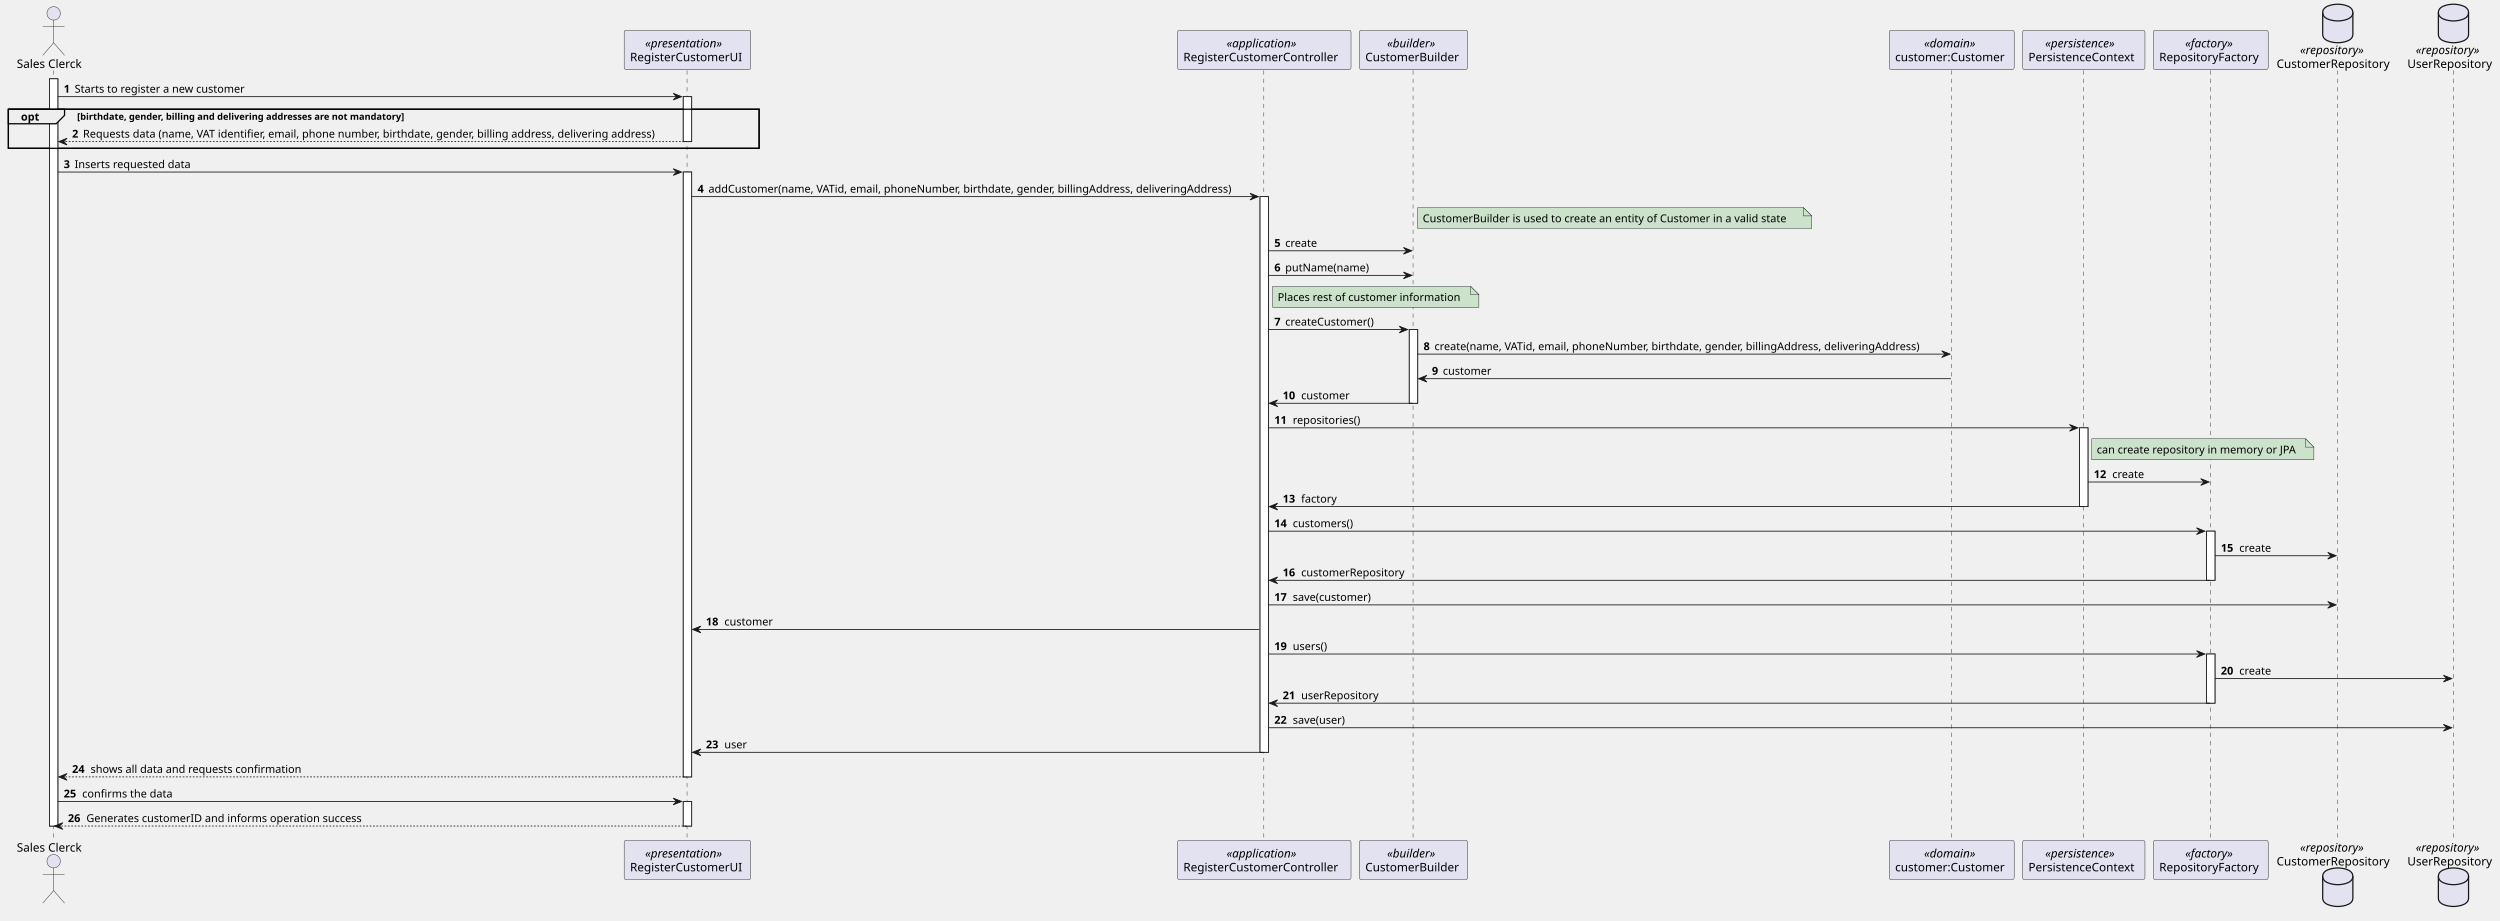
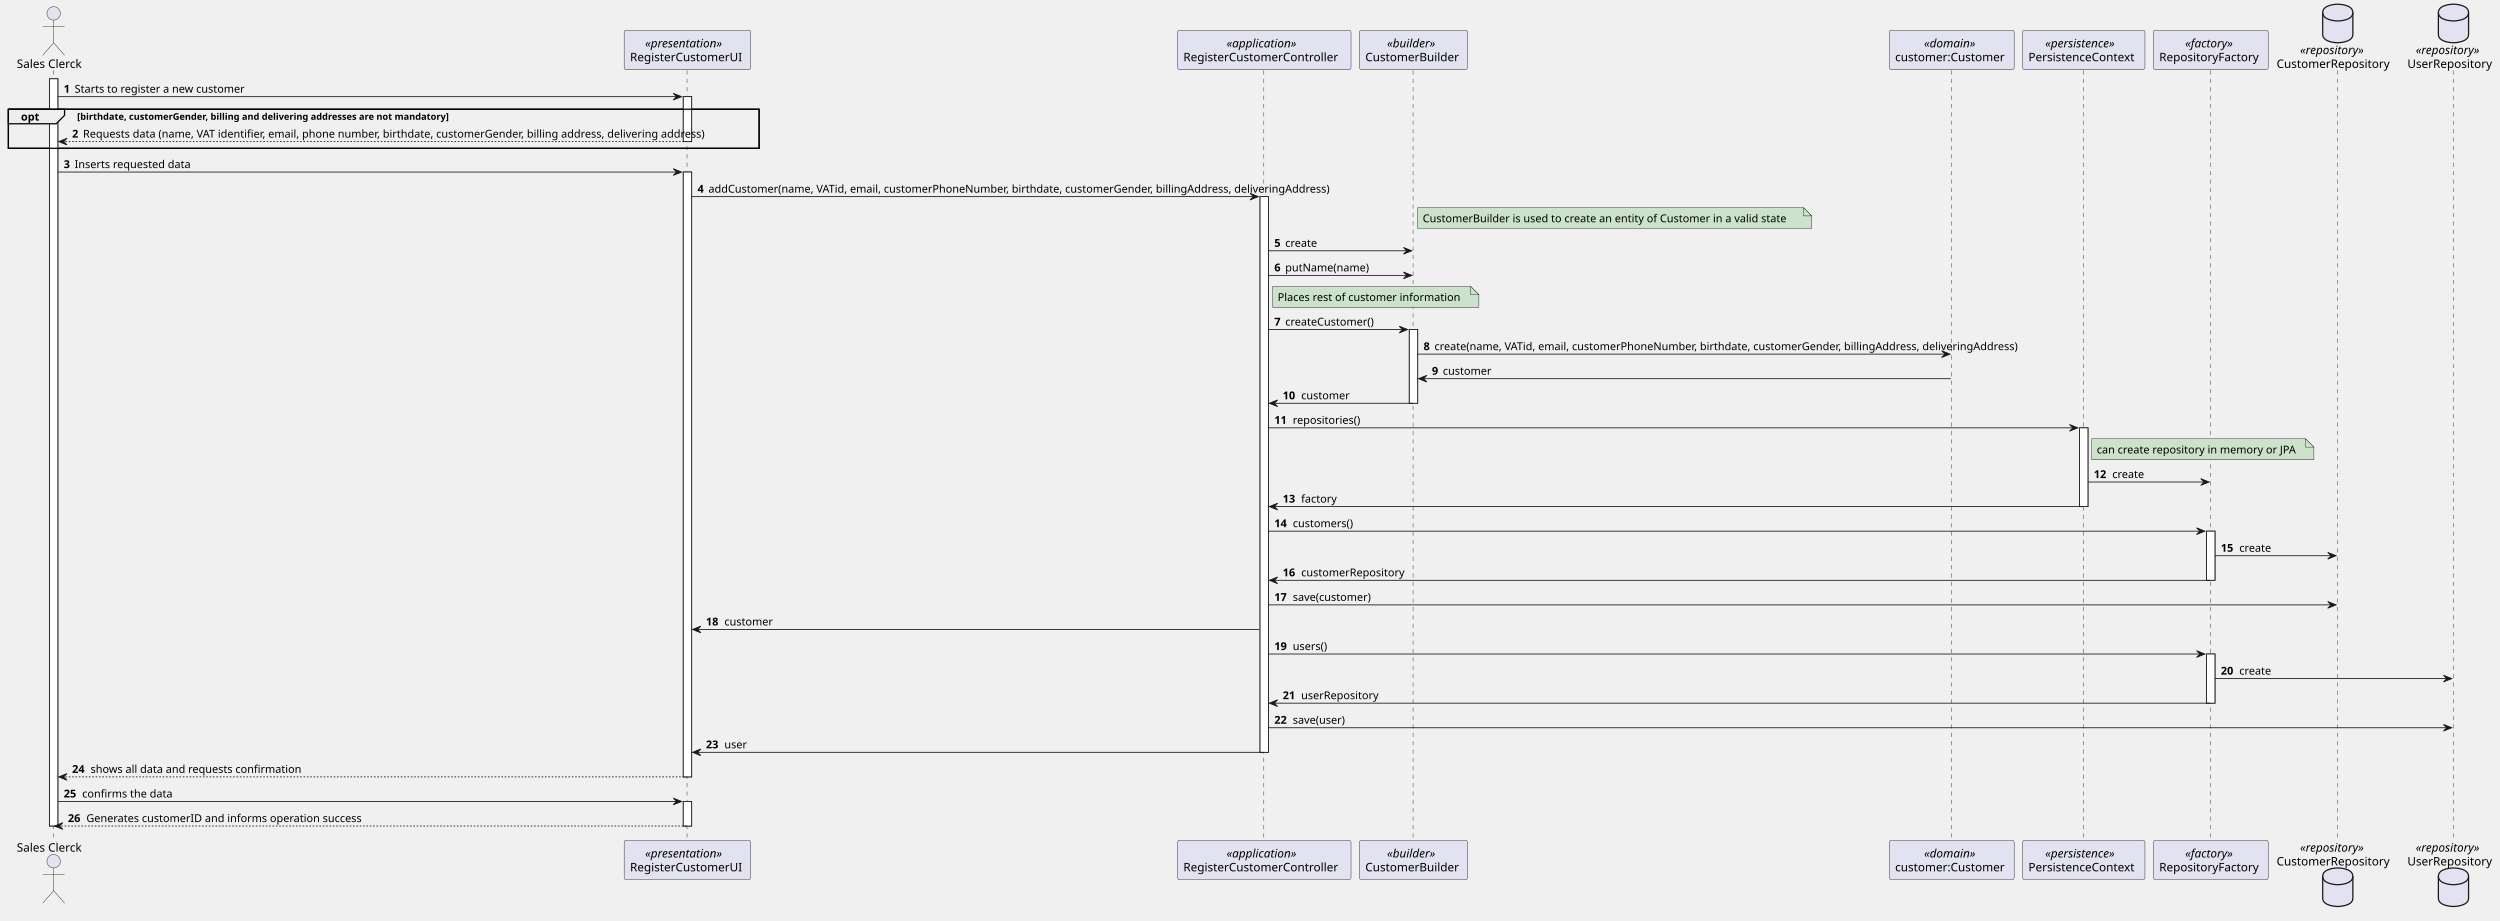
<svg xmlns="http://www.w3.org/2000/svg" contentStyleType="text/css" height="1098px" preserveAspectRatio="none" style="width:2982px;height:1098px;background:#FFFFFF;" version="1.1" viewBox="0 0 2982 1098" width="2982px" zoomAndPan="magnify">
  <defs />
  <g>
    <rect fill="#FFFFFF" height="891.316" style="stroke:#181818;stroke-width:1.0;" width="10" x="59" y="93.977" />
    <rect fill="#FFFFFF" height="53.621" style="stroke:#181818;stroke-width:1.0;" width="10" x="815" y="115.287" />
    <rect fill="#FFFFFF" height="721.453" style="stroke:#181818;stroke-width:1.0;" width="10" x="815" y="205.219" />
    <rect fill="#FFFFFF" height="29.311" style="stroke:#181818;stroke-width:1.0;" width="10" x="815" y="955.982" />
    <rect fill="#FFFFFF" height="662.832" style="stroke:#181818;stroke-width:1.0;" width="10" x="1503" y="234.529" />
    <rect fill="#FFFFFF" height="87.932" style="stroke:#181818;stroke-width:1.0;" width="10" x="1681" y="393.082" />
    <rect fill="#FFFFFF" height="93.932" style="stroke:#181818;stroke-width:1.0;" width="10" x="2480.5" y="510.324" />
    <rect fill="#FFFFFF" height="58.621" style="stroke:#181818;stroke-width:1.0;" width="10" x="2632" y="633.566" />
    <rect fill="#FFFFFF" height="58.621" style="stroke:#181818;stroke-width:1.0;" width="10" x="2632" y="780.119" />
    <rect height="46.621" style="stroke:#000000;stroke-width:1.5;fill:none;" width="895.5" x="10" y="130.287" />
    <line style="stroke:#181818;stroke-width:0.5;fill:none;stroke-dasharray:5.0,5.0;" x1="64" x2="64" y1="83.977" y2="1003.293" />
    <line style="stroke:#181818;stroke-width:0.5;fill:none;stroke-dasharray:5.0,5.0;" x1="819.5" x2="819.5" y1="83.977" y2="1003.293" />
    <line style="stroke:#181818;stroke-width:0.5;fill:none;stroke-dasharray:5.0,5.0;" x1="1507.5" x2="1507.5" y1="83.977" y2="1003.293" />
    <line style="stroke:#181818;stroke-width:0.5;fill:none;stroke-dasharray:5.0,5.0;" x1="1685.5" x2="1685.5" y1="83.977" y2="1003.293" />
    <line style="stroke:#181818;stroke-width:0.5;fill:none;stroke-dasharray:5.0,5.0;" x1="2327.5" x2="2327.5" y1="83.977" y2="1003.293" />
    <line style="stroke:#181818;stroke-width:0.5;fill:none;stroke-dasharray:5.0,5.0;" x1="2485.5" x2="2485.5" y1="83.977" y2="1003.293" />
    <line style="stroke:#181818;stroke-width:0.5;fill:none;stroke-dasharray:5.0,5.0;" x1="2636.5" x2="2636.5" y1="83.977" y2="1003.293" />
    <line style="stroke:#181818;stroke-width:0.5;fill:none;stroke-dasharray:5.0,5.0;" x1="2788.5" x2="2788.5" y1="83.977" y2="1003.293" />
    <line style="stroke:#181818;stroke-width:0.5;fill:none;stroke-dasharray:5.0,5.0;" x1="2926.5" x2="2926.5" y1="83.977" y2="1003.293" />
    <text fill="#000000" font-family="sans-serif" font-size="14" lengthAdjust="spacing" textLength="82" x="20" y="81.023">Sales Clerck</text>
    <ellipse cx="64" cy="15.988" fill="#E2E2F0" rx="8" ry="8" style="stroke:#181818;stroke-width:0.5;" />
    <path d="M64,23.988 L64,50.988 M51,31.988 L77,31.988 M64,50.988 L51,65.988 M64,50.988 L77,65.988 " fill="none" style="stroke:#181818;stroke-width:0.5;" />
    <text fill="#000000" font-family="sans-serif" font-size="14" lengthAdjust="spacing" textLength="82" x="20" y="1015.828">Sales Clerck</text>
    <ellipse cx="64" cy="1027.281" fill="#E2E2F0" rx="8" ry="8" style="stroke:#181818;stroke-width:0.5;" />
    <path d="M64,1035.281 L64,1062.281 M51,1043.281 L77,1043.281 M64,1062.281 L51,1077.281 M64,1062.281 L77,1077.281 " fill="none" style="stroke:#181818;stroke-width:0.5;" />
    <rect fill="#E2E2F0" height="46.977" rx="2.5" ry="2.5" style="stroke:#181818;stroke-width:0.5;" width="151" x="744.5" y="36" />
    <text fill="#000000" font-family="sans-serif" font-size="14" font-style="italic" lengthAdjust="spacing" textLength="101" x="769.5" y="56.535">«presentation»</text>
    <text fill="#000000" font-family="sans-serif" font-size="14" lengthAdjust="spacing" textLength="137" x="751.5" y="73.023">RegisterCustomerUI</text>
    <rect fill="#E2E2F0" height="46.977" rx="2.5" ry="2.5" style="stroke:#181818;stroke-width:0.5;" width="151" x="744.5" y="1002.293" />
    <text fill="#000000" font-family="sans-serif" font-size="14" font-style="italic" lengthAdjust="spacing" textLength="101" x="769.5" y="1022.828">«presentation»</text>
    <text fill="#000000" font-family="sans-serif" font-size="14" lengthAdjust="spacing" textLength="137" x="751.5" y="1039.316">RegisterCustomerUI</text>
    <rect fill="#E2E2F0" height="46.977" rx="2.5" ry="2.5" style="stroke:#181818;stroke-width:0.5;" width="207" x="1404.5" y="36" />
    <text fill="#000000" font-family="sans-serif" font-size="14" font-style="italic" lengthAdjust="spacing" textLength="90" x="1463" y="56.535">«application»</text>
    <text fill="#000000" font-family="sans-serif" font-size="14" lengthAdjust="spacing" textLength="193" x="1411.5" y="73.023">RegisterCustomerController</text>
    <rect fill="#E2E2F0" height="46.977" rx="2.5" ry="2.5" style="stroke:#181818;stroke-width:0.5;" width="207" x="1404.5" y="1002.293" />
    <text fill="#000000" font-family="sans-serif" font-size="14" font-style="italic" lengthAdjust="spacing" textLength="90" x="1463" y="1022.828">«application»</text>
    <text fill="#000000" font-family="sans-serif" font-size="14" lengthAdjust="spacing" textLength="193" x="1411.5" y="1039.316">RegisterCustomerController</text>
    <rect fill="#E2E2F0" height="46.977" rx="2.5" ry="2.5" style="stroke:#181818;stroke-width:0.5;" width="129" x="1621.5" y="36" />
    <text fill="#000000" font-family="sans-serif" font-size="14" font-style="italic" lengthAdjust="spacing" textLength="63" x="1654.5" y="56.535">«builder»</text>
    <text fill="#000000" font-family="sans-serif" font-size="14" lengthAdjust="spacing" textLength="115" x="1628.5" y="73.023">CustomerBuilder</text>
    <rect fill="#E2E2F0" height="46.977" rx="2.5" ry="2.5" style="stroke:#181818;stroke-width:0.5;" width="129" x="1621.5" y="1002.293" />
    <text fill="#000000" font-family="sans-serif" font-size="14" font-style="italic" lengthAdjust="spacing" textLength="63" x="1654.5" y="1022.828">«builder»</text>
    <text fill="#000000" font-family="sans-serif" font-size="14" lengthAdjust="spacing" textLength="115" x="1628.5" y="1039.316">CustomerBuilder</text>
    <rect fill="#E2E2F0" height="46.977" rx="2.5" ry="2.5" style="stroke:#181818;stroke-width:0.5;" width="149" x="2253.5" y="36" />
    <text fill="#000000" font-family="sans-serif" font-size="14" font-style="italic" lengthAdjust="spacing" textLength="66" x="2295" y="56.535">«domain»</text>
    <text fill="#000000" font-family="sans-serif" font-size="14" lengthAdjust="spacing" textLength="135" x="2260.5" y="73.023">customer:Customer</text>
    <rect fill="#E2E2F0" height="46.977" rx="2.5" ry="2.5" style="stroke:#181818;stroke-width:0.5;" width="149" x="2253.5" y="1002.293" />
    <text fill="#000000" font-family="sans-serif" font-size="14" font-style="italic" lengthAdjust="spacing" textLength="66" x="2295" y="1022.828">«domain»</text>
    <text fill="#000000" font-family="sans-serif" font-size="14" lengthAdjust="spacing" textLength="135" x="2260.5" y="1039.316">customer:Customer</text>
    <rect fill="#E2E2F0" height="46.977" rx="2.5" ry="2.5" style="stroke:#181818;stroke-width:0.5;" width="146" x="2412.5" y="36" />
    <text fill="#000000" font-family="sans-serif" font-size="14" font-style="italic" lengthAdjust="spacing" textLength="92" x="2439.5" y="56.535">«persistence»</text>
    <text fill="#000000" font-family="sans-serif" font-size="14" lengthAdjust="spacing" textLength="132" x="2419.5" y="73.023">PersistenceContext</text>
    <rect fill="#E2E2F0" height="46.977" rx="2.5" ry="2.5" style="stroke:#181818;stroke-width:0.5;" width="146" x="2412.5" y="1002.293" />
    <text fill="#000000" font-family="sans-serif" font-size="14" font-style="italic" lengthAdjust="spacing" textLength="92" x="2439.5" y="1022.828">«persistence»</text>
    <text fill="#000000" font-family="sans-serif" font-size="14" lengthAdjust="spacing" textLength="132" x="2419.5" y="1039.316">PersistenceContext</text>
    <rect fill="#E2E2F0" height="46.977" rx="2.5" ry="2.5" style="stroke:#181818;stroke-width:0.5;" width="137" x="2568.5" y="36" />
    <text fill="#000000" font-family="sans-serif" font-size="14" font-style="italic" lengthAdjust="spacing" textLength="61" x="2606.5" y="56.535">«factory»</text>
    <text fill="#000000" font-family="sans-serif" font-size="14" lengthAdjust="spacing" textLength="123" x="2575.5" y="73.023">RepositoryFactory</text>
    <rect fill="#E2E2F0" height="46.977" rx="2.5" ry="2.5" style="stroke:#181818;stroke-width:0.5;" width="137" x="2568.5" y="1002.293" />
    <text fill="#000000" font-family="sans-serif" font-size="14" font-style="italic" lengthAdjust="spacing" textLength="61" x="2606.5" y="1022.828">«factory»</text>
    <text fill="#000000" font-family="sans-serif" font-size="14" lengthAdjust="spacing" textLength="123" x="2575.5" y="1039.316">RepositoryFactory</text>
    <text fill="#000000" font-family="sans-serif" font-size="14" font-style="italic" lengthAdjust="spacing" textLength="84" x="2743.5" y="64.535">«repository»</text>
    <text fill="#000000" font-family="sans-serif" font-size="14" lengthAdjust="spacing" textLength="140" x="2715.5" y="81.023">CustomerRepository</text>
    <path d="M2770.5,15 C2770.5,5 2788.5,5 2788.5,5 C2788.5,5 2806.5,5 2806.5,15 L2806.5,41 C2806.5,51 2788.5,51 2788.5,51 C2788.5,51 2770.5,51 2770.5,41 L2770.5,15 " fill="#E2E2F0" style="stroke:#181818;stroke-width:1.5;" />
    <path d="M2770.5,15 C2770.5,25 2788.5,25 2788.5,25 C2788.5,25 2806.5,25 2806.5,15 " fill="none" style="stroke:#181818;stroke-width:1.5;" />
    <text fill="#000000" font-family="sans-serif" font-size="14" font-style="italic" lengthAdjust="spacing" textLength="84" x="2743.5" y="1015.828">«repository»</text>
    <text fill="#000000" font-family="sans-serif" font-size="14" lengthAdjust="spacing" textLength="140" x="2715.5" y="1032.316">CustomerRepository</text>
    <path d="M2770.5,1045.27 C2770.5,1035.27 2788.5,1035.27 2788.5,1035.27 C2788.5,1035.27 2806.5,1035.27 2806.5,1045.27 L2806.5,1071.27 C2806.5,1081.27 2788.5,1081.27 2788.5,1081.27 C2788.5,1081.27 2770.5,1081.27 2770.5,1071.27 L2770.5,1045.27 " fill="#E2E2F0" style="stroke:#181818;stroke-width:1.5;" />
    <path d="M2770.5,1045.27 C2770.5,1055.27 2788.5,1055.27 2788.5,1055.27 C2788.5,1055.27 2806.5,1055.27 2806.5,1045.27 " fill="none" style="stroke:#181818;stroke-width:1.5;" />
    <text fill="#000000" font-family="sans-serif" font-size="14" font-style="italic" lengthAdjust="spacing" textLength="84" x="2881.5" y="64.535">«repository»</text>
    <text fill="#000000" font-family="sans-serif" font-size="14" lengthAdjust="spacing" textLength="104" x="2871.5" y="81.023">UserRepository</text>
    <path d="M2908.5,15 C2908.5,5 2926.5,5 2926.5,5 C2926.5,5 2944.5,5 2944.5,15 L2944.5,41 C2944.5,51 2926.5,51 2926.5,51 C2926.5,51 2908.5,51 2908.5,41 L2908.5,15 " fill="#E2E2F0" style="stroke:#181818;stroke-width:1.5;" />
    <path d="M2908.5,15 C2908.5,25 2926.5,25 2926.5,25 C2926.5,25 2944.5,25 2944.5,15 " fill="none" style="stroke:#181818;stroke-width:1.5;" />
    <text fill="#000000" font-family="sans-serif" font-size="14" font-style="italic" lengthAdjust="spacing" textLength="84" x="2881.5" y="1015.828">«repository»</text>
    <text fill="#000000" font-family="sans-serif" font-size="14" lengthAdjust="spacing" textLength="104" x="2871.5" y="1032.316">UserRepository</text>
    <path d="M2908.5,1045.27 C2908.5,1035.27 2926.5,1035.27 2926.5,1035.27 C2926.5,1035.27 2944.5,1035.27 2944.5,1045.27 L2944.5,1071.27 C2944.5,1081.27 2926.5,1081.27 2926.5,1081.27 C2926.5,1081.27 2908.5,1081.27 2908.5,1071.27 L2908.5,1045.27 " fill="#E2E2F0" style="stroke:#181818;stroke-width:1.5;" />
    <path d="M2908.5,1045.27 C2908.5,1055.27 2926.5,1055.27 2926.5,1055.27 C2926.5,1055.27 2944.5,1055.27 2944.5,1045.27 " fill="none" style="stroke:#181818;stroke-width:1.5;" />
    <rect fill="#FFFFFF" height="891.316" style="stroke:#181818;stroke-width:1.0;" width="10" x="59" y="93.977" />
    <rect fill="#FFFFFF" height="53.621" style="stroke:#181818;stroke-width:1.0;" width="10" x="815" y="115.287" />
    <rect fill="#FFFFFF" height="721.453" style="stroke:#181818;stroke-width:1.0;" width="10" x="815" y="205.219" />
    <rect fill="#FFFFFF" height="29.311" style="stroke:#181818;stroke-width:1.0;" width="10" x="815" y="955.982" />
    <rect fill="#FFFFFF" height="662.832" style="stroke:#181818;stroke-width:1.0;" width="10" x="1503" y="234.529" />
    <rect fill="#FFFFFF" height="87.932" style="stroke:#181818;stroke-width:1.0;" width="10" x="1681" y="393.082" />
    <rect fill="#FFFFFF" height="93.932" style="stroke:#181818;stroke-width:1.0;" width="10" x="2480.5" y="510.324" />
    <rect fill="#FFFFFF" height="58.621" style="stroke:#181818;stroke-width:1.0;" width="10" x="2632" y="633.566" />
    <rect fill="#FFFFFF" height="58.621" style="stroke:#181818;stroke-width:1.0;" width="10" x="2632" y="780.119" />
    <polygon fill="#181818" points="803,111.287,813,115.287,803,119.287,807,115.287" style="stroke:#181818;stroke-width:1.0;" />
    <line style="stroke:#181818;stroke-width:1.0;" x1="69" x2="809" y1="115.287" y2="115.287" />
    <text fill="#000000" font-family="sans-serif" font-size="13" font-weight="bold" lengthAdjust="spacing" textLength="9" x="76" y="110.545">1</text>
    <text fill="#000000" font-family="sans-serif" font-size="13" lengthAdjust="spacing" textLength="208" x="89" y="110.545">Starts to register a new customer</text>
    <path d="M10,130.287 L77,130.287 L77,137.598 L67,147.598 L10,147.598 L10,130.287 " fill="#EEEEEE" style="stroke:#000000;stroke-width:1.5;" />
    <rect fill="none" height="46.621" style="stroke:#000000;stroke-width:1.5;" width="895.5" x="10" y="130.287" />
    <text fill="#000000" font-family="sans-serif" font-size="13" font-weight="bold" lengthAdjust="spacing" textLength="22" x="25" y="143.856">opt</text>
-     <text fill="#000000" font-family="sans-serif" font-size="11" font-weight="bold" lengthAdjust="spacing" textLength="397" x="92" y="142.922">[birthdate, gender, billing and delivering addresses are not mandatory]</text>
+     <text fill="#000000" font-family="sans-serif" font-size="11" font-weight="bold" lengthAdjust="spacing" textLength="397" x="92" y="142.922">[birthdate, customerGender, billing and delivering addresses are not mandatory]</text>
    <polygon fill="#181818" points="80,164.908,70,168.908,80,172.908,76,168.908" style="stroke:#181818;stroke-width:1.0;" />
    <line style="stroke:#181818;stroke-width:1.0;stroke-dasharray:2.0,2.0;" x1="74" x2="819" y1="168.908" y2="168.908" />
    <text fill="#000000" font-family="sans-serif" font-size="13" font-weight="bold" lengthAdjust="spacing" textLength="9" x="86" y="164.166">2</text>
-     <text fill="#000000" font-family="sans-serif" font-size="13" lengthAdjust="spacing" textLength="709" x="99" y="164.166">Requests data (name, VAT identifier, email, phone number, birthdate, gender, billing address, delivering address)</text>
+     <text fill="#000000" font-family="sans-serif" font-size="13" lengthAdjust="spacing" textLength="709" x="99" y="164.166">Requests data (name, VAT identifier, email, phone number, birthdate, customerGender, billing address, delivering address)</text>
    <polygon fill="#181818" points="803,201.219,813,205.219,803,209.219,807,205.219" style="stroke:#181818;stroke-width:1.0;" />
    <line style="stroke:#181818;stroke-width:1.0;" x1="69" x2="809" y1="205.219" y2="205.219" />
    <text fill="#000000" font-family="sans-serif" font-size="13" font-weight="bold" lengthAdjust="spacing" textLength="9" x="76" y="200.477">3</text>
    <text fill="#000000" font-family="sans-serif" font-size="13" lengthAdjust="spacing" textLength="140" x="89" y="200.477">Inserts requested data</text>
    <polygon fill="#181818" points="1491,230.529,1501,234.529,1491,238.529,1495,234.529" style="stroke:#181818;stroke-width:1.0;" />
    <line style="stroke:#181818;stroke-width:1.0;" x1="825" x2="1497" y1="234.529" y2="234.529" />
    <text fill="#000000" font-family="sans-serif" font-size="13" font-weight="bold" lengthAdjust="spacing" textLength="9" x="832" y="229.787">4</text>
-     <text fill="#000000" font-family="sans-serif" font-size="13" lengthAdjust="spacing" textLength="646" x="845" y="229.787">addCustomer(name, VATid, email, phoneNumber, birthdate, gender, billingAddress, deliveringAddress)</text>
+     <text fill="#000000" font-family="sans-serif" font-size="13" lengthAdjust="spacing" textLength="646" x="845" y="229.787">addCustomer(name, VATid, email, customerPhoneNumber, birthdate, customerGender, billingAddress, deliveringAddress)</text>
    <path d="M1691,247.529 L1691,272.529 L2161,272.529 L2161,257.529 L2151,247.529 L1691,247.529 " fill="#CCE2CB" style="stroke:#181818;stroke-width:0.5;" />
    <path d="M2151,247.529 L2151,257.529 L2161,257.529 L2151,247.529 " fill="#CCE2CB" style="stroke:#181818;stroke-width:0.5;" />
    <text fill="#000000" font-family="sans-serif" font-size="13" lengthAdjust="spacing" textLength="449" x="1697" y="265.098">CustomerBuilder is used to create an entity of Customer in a valid state</text>
    <polygon fill="#181818" points="1674,295.15,1684,299.15,1674,303.15,1678,299.15" style="stroke:#181818;stroke-width:1.0;" />
    <line style="stroke:#181818;stroke-width:1.0;" x1="1513" x2="1680" y1="299.15" y2="299.15" />
    <text fill="#000000" font-family="sans-serif" font-size="13" font-weight="bold" lengthAdjust="spacing" textLength="9" x="1520" y="294.408">5</text>
    <text fill="#000000" font-family="sans-serif" font-size="13" lengthAdjust="spacing" textLength="38" x="1533" y="294.408">create</text>
    <polygon fill="#181818" points="1674,324.461,1684,328.461,1674,332.461,1678,328.461" style="stroke:#181818;stroke-width:1.0;" />
    <line style="stroke:#181818;stroke-width:1.0;" x1="1513" x2="1680" y1="328.461" y2="328.461" />
    <text fill="#000000" font-family="sans-serif" font-size="13" font-weight="bold" lengthAdjust="spacing" textLength="9" x="1520" y="323.719">6</text>
    <text fill="#000000" font-family="sans-serif" font-size="13" lengthAdjust="spacing" textLength="99" x="1533" y="323.719">putName(name)</text>
    <path d="M1518,341.461 L1518,366.461 L1764,366.461 L1764,351.461 L1754,341.461 L1518,341.461 " fill="#CCE2CB" style="stroke:#181818;stroke-width:0.5;" />
    <path d="M1754,341.461 L1754,351.461 L1764,351.461 L1754,341.461 " fill="#CCE2CB" style="stroke:#181818;stroke-width:0.5;" />
    <text fill="#000000" font-family="sans-serif" font-size="13" lengthAdjust="spacing" textLength="225" x="1524" y="359.029">Places rest of customer information</text>
    <polygon fill="#181818" points="1669,389.082,1679,393.082,1669,397.082,1673,393.082" style="stroke:#181818;stroke-width:1.0;" />
    <line style="stroke:#181818;stroke-width:1.0;" x1="1513" x2="1675" y1="393.082" y2="393.082" />
    <text fill="#000000" font-family="sans-serif" font-size="13" font-weight="bold" lengthAdjust="spacing" textLength="9" x="1520" y="388.34">7</text>
    <text fill="#000000" font-family="sans-serif" font-size="13" lengthAdjust="spacing" textLength="107" x="1533" y="388.34">createCustomer()</text>
    <polygon fill="#181818" points="2316,418.393,2326,422.393,2316,426.393,2320,422.393" style="stroke:#181818;stroke-width:1.0;" />
    <line style="stroke:#181818;stroke-width:1.0;" x1="1691" x2="2322" y1="422.393" y2="422.393" />
    <text fill="#000000" font-family="sans-serif" font-size="13" font-weight="bold" lengthAdjust="spacing" textLength="9" x="1698" y="417.65">8</text>
-     <text fill="#000000" font-family="sans-serif" font-size="13" lengthAdjust="spacing" textLength="600" x="1711" y="417.65">create(name, VATid, email, phoneNumber, birthdate, gender, billingAddress, deliveringAddress)</text>
+     <text fill="#000000" font-family="sans-serif" font-size="13" lengthAdjust="spacing" textLength="600" x="1711" y="417.65">create(name, VATid, email, customerPhoneNumber, birthdate, customerGender, billingAddress, deliveringAddress)</text>
    <polygon fill="#181818" points="1702,447.703,1692,451.703,1702,455.703,1698,451.703" style="stroke:#181818;stroke-width:1.0;" />
    <line style="stroke:#181818;stroke-width:1.0;" x1="1696" x2="2327" y1="451.703" y2="451.703" />
    <text fill="#000000" font-family="sans-serif" font-size="13" font-weight="bold" lengthAdjust="spacing" textLength="9" x="1708" y="446.961">9</text>
    <text fill="#000000" font-family="sans-serif" font-size="13" lengthAdjust="spacing" textLength="59" x="1721" y="446.961">customer</text>
    <polygon fill="#181818" points="1524,477.014,1514,481.014,1524,485.014,1520,481.014" style="stroke:#181818;stroke-width:1.0;" />
    <line style="stroke:#181818;stroke-width:1.0;" x1="1518" x2="1685" y1="481.014" y2="481.014" />
    <text fill="#000000" font-family="sans-serif" font-size="13" font-weight="bold" lengthAdjust="spacing" textLength="18" x="1530" y="476.272">10</text>
    <text fill="#000000" font-family="sans-serif" font-size="13" lengthAdjust="spacing" textLength="59" x="1552" y="476.272">customer</text>
    <polygon fill="#181818" points="2468.5,506.324,2478.5,510.324,2468.5,514.324,2472.5,510.324" style="stroke:#181818;stroke-width:1.0;" />
    <line style="stroke:#181818;stroke-width:1.0;" x1="1513" x2="2474.5" y1="510.324" y2="510.324" />
    <text fill="#000000" font-family="sans-serif" font-size="13" font-weight="bold" lengthAdjust="spacing" textLength="18" x="1520" y="505.582">11</text>
    <text fill="#000000" font-family="sans-serif" font-size="13" lengthAdjust="spacing" textLength="83" x="1542" y="505.582">repositories()</text>
    <path d="M2495,523.324 L2495,548.324 L2760,548.324 L2760,533.324 L2750,523.324 L2495,523.324 " fill="#CCE2CB" style="stroke:#181818;stroke-width:0.5;" />
    <path d="M2750,523.324 L2750,533.324 L2760,533.324 L2750,523.324 " fill="#CCE2CB" style="stroke:#181818;stroke-width:0.5;" />
    <text fill="#000000" font-family="sans-serif" font-size="13" lengthAdjust="spacing" textLength="244" x="2501" y="540.893">can create repository in memory or JPA</text>
    <polygon fill="#181818" points="2625,570.945,2635,574.945,2625,578.945,2629,574.945" style="stroke:#181818;stroke-width:1.0;" />
    <line style="stroke:#181818;stroke-width:1.0;" x1="2490.5" x2="2631" y1="574.945" y2="574.945" />
    <text fill="#000000" font-family="sans-serif" font-size="13" font-weight="bold" lengthAdjust="spacing" textLength="18" x="2497.5" y="570.203">12</text>
    <text fill="#000000" font-family="sans-serif" font-size="13" lengthAdjust="spacing" textLength="38" x="2519.5" y="570.203">create</text>
    <polygon fill="#181818" points="1524,600.256,1514,604.256,1524,608.256,1520,604.256" style="stroke:#181818;stroke-width:1.0;" />
    <line style="stroke:#181818;stroke-width:1.0;" x1="1518" x2="2484.5" y1="604.256" y2="604.256" />
    <text fill="#000000" font-family="sans-serif" font-size="13" font-weight="bold" lengthAdjust="spacing" textLength="18" x="1530" y="599.514">13</text>
    <text fill="#000000" font-family="sans-serif" font-size="13" lengthAdjust="spacing" textLength="44" x="1552" y="599.514">factory</text>
    <polygon fill="#181818" points="2620,629.566,2630,633.566,2620,637.566,2624,633.566" style="stroke:#181818;stroke-width:1.0;" />
    <line style="stroke:#181818;stroke-width:1.0;" x1="1513" x2="2626" y1="633.566" y2="633.566" />
    <text fill="#000000" font-family="sans-serif" font-size="13" font-weight="bold" lengthAdjust="spacing" textLength="18" x="1520" y="628.824">14</text>
    <text fill="#000000" font-family="sans-serif" font-size="13" lengthAdjust="spacing" textLength="74" x="1542" y="628.824">customers()</text>
    <polygon fill="#181818" points="2776.5,658.877,2786.5,662.877,2776.5,666.877,2780.5,662.877" style="stroke:#181818;stroke-width:1.0;" />
    <line style="stroke:#181818;stroke-width:1.0;" x1="2642" x2="2782.5" y1="662.877" y2="662.877" />
    <text fill="#000000" font-family="sans-serif" font-size="13" font-weight="bold" lengthAdjust="spacing" textLength="18" x="2649" y="658.135">15</text>
    <text fill="#000000" font-family="sans-serif" font-size="13" lengthAdjust="spacing" textLength="38" x="2671" y="658.135">create</text>
    <polygon fill="#181818" points="1524,688.188,1514,692.188,1524,696.188,1520,692.188" style="stroke:#181818;stroke-width:1.0;" />
    <line style="stroke:#181818;stroke-width:1.0;" x1="1518" x2="2636" y1="692.188" y2="692.188" />
    <text fill="#000000" font-family="sans-serif" font-size="13" font-weight="bold" lengthAdjust="spacing" textLength="18" x="1530" y="687.445">16</text>
    <text fill="#000000" font-family="sans-serif" font-size="13" lengthAdjust="spacing" textLength="126" x="1552" y="687.445">customerRepository</text>
    <polygon fill="#181818" points="2776.5,717.498,2786.5,721.498,2776.5,725.498,2780.5,721.498" style="stroke:#181818;stroke-width:1.0;" />
    <line style="stroke:#181818;stroke-width:1.0;" x1="1513" x2="2782.5" y1="721.498" y2="721.498" />
    <text fill="#000000" font-family="sans-serif" font-size="13" font-weight="bold" lengthAdjust="spacing" textLength="18" x="1520" y="716.756">17</text>
    <text fill="#000000" font-family="sans-serif" font-size="13" lengthAdjust="spacing" textLength="95" x="1542" y="716.756">save(customer)</text>
    <polygon fill="#181818" points="836,746.809,826,750.809,836,754.809,832,750.809" style="stroke:#181818;stroke-width:1.0;" />
    <line style="stroke:#181818;stroke-width:1.0;" x1="830" x2="1502" y1="750.809" y2="750.809" />
    <text fill="#000000" font-family="sans-serif" font-size="13" font-weight="bold" lengthAdjust="spacing" textLength="18" x="842" y="746.066">18</text>
    <text fill="#000000" font-family="sans-serif" font-size="13" lengthAdjust="spacing" textLength="59" x="864" y="746.066">customer</text>
    <polygon fill="#181818" points="2620,776.119,2630,780.119,2620,784.119,2624,780.119" style="stroke:#181818;stroke-width:1.0;" />
    <line style="stroke:#181818;stroke-width:1.0;" x1="1513" x2="2626" y1="780.119" y2="780.119" />
    <text fill="#000000" font-family="sans-serif" font-size="13" font-weight="bold" lengthAdjust="spacing" textLength="18" x="1520" y="775.377">19</text>
    <text fill="#000000" font-family="sans-serif" font-size="13" lengthAdjust="spacing" textLength="42" x="1542" y="775.377">users()</text>
    <polygon fill="#181818" points="2914.5,805.43,2924.5,809.43,2914.5,813.43,2918.5,809.43" style="stroke:#181818;stroke-width:1.0;" />
    <line style="stroke:#181818;stroke-width:1.0;" x1="2642" x2="2920.5" y1="809.43" y2="809.43" />
    <text fill="#000000" font-family="sans-serif" font-size="13" font-weight="bold" lengthAdjust="spacing" textLength="18" x="2649" y="804.688">20</text>
    <text fill="#000000" font-family="sans-serif" font-size="13" lengthAdjust="spacing" textLength="38" x="2671" y="804.688">create</text>
    <polygon fill="#181818" points="1524,834.74,1514,838.74,1524,842.74,1520,838.74" style="stroke:#181818;stroke-width:1.0;" />
    <line style="stroke:#181818;stroke-width:1.0;" x1="1518" x2="2636" y1="838.74" y2="838.74" />
    <text fill="#000000" font-family="sans-serif" font-size="13" font-weight="bold" lengthAdjust="spacing" textLength="18" x="1530" y="833.998">21</text>
    <text fill="#000000" font-family="sans-serif" font-size="13" lengthAdjust="spacing" textLength="94" x="1552" y="833.998">userRepository</text>
    <polygon fill="#181818" points="2914.5,864.051,2924.5,868.051,2914.5,872.051,2918.5,868.051" style="stroke:#181818;stroke-width:1.0;" />
    <line style="stroke:#181818;stroke-width:1.0;" x1="1513" x2="2920.5" y1="868.051" y2="868.051" />
    <text fill="#000000" font-family="sans-serif" font-size="13" font-weight="bold" lengthAdjust="spacing" textLength="18" x="1520" y="863.309">22</text>
    <text fill="#000000" font-family="sans-serif" font-size="13" lengthAdjust="spacing" textLength="63" x="1542" y="863.309">save(user)</text>
    <polygon fill="#181818" points="836,893.361,826,897.361,836,901.361,832,897.361" style="stroke:#181818;stroke-width:1.0;" />
    <line style="stroke:#181818;stroke-width:1.0;" x1="830" x2="1507" y1="897.361" y2="897.361" />
    <text fill="#000000" font-family="sans-serif" font-size="13" font-weight="bold" lengthAdjust="spacing" textLength="18" x="842" y="892.619">23</text>
    <text fill="#000000" font-family="sans-serif" font-size="13" lengthAdjust="spacing" textLength="27" x="864" y="892.619">user</text>
    <polygon fill="#181818" points="80,922.672,70,926.672,80,930.672,76,926.672" style="stroke:#181818;stroke-width:1.0;" />
    <line style="stroke:#181818;stroke-width:1.0;stroke-dasharray:2.0,2.0;" x1="74" x2="819" y1="926.672" y2="926.672" />
    <text fill="#000000" font-family="sans-serif" font-size="13" font-weight="bold" lengthAdjust="spacing" textLength="18" x="86" y="921.93">24</text>
    <text fill="#000000" font-family="sans-serif" font-size="13" lengthAdjust="spacing" textLength="260" x="108" y="921.93">shows all data and requests confirmation</text>
    <polygon fill="#181818" points="803,951.982,813,955.982,803,959.982,807,955.982" style="stroke:#181818;stroke-width:1.0;" />
    <line style="stroke:#181818;stroke-width:1.0;" x1="69" x2="809" y1="955.982" y2="955.982" />
    <text fill="#000000" font-family="sans-serif" font-size="13" font-weight="bold" lengthAdjust="spacing" textLength="18" x="76" y="951.24">25</text>
    <text fill="#000000" font-family="sans-serif" font-size="13" lengthAdjust="spacing" textLength="111" x="98" y="951.24">confirms the data</text>
    <polygon fill="#181818" points="75,981.293,65,985.293,75,989.293,71,985.293" style="stroke:#181818;stroke-width:1.0;" />
    <line style="stroke:#181818;stroke-width:1.0;stroke-dasharray:2.0,2.0;" x1="69" x2="819" y1="985.293" y2="985.293" />
    <text fill="#000000" font-family="sans-serif" font-size="13" font-weight="bold" lengthAdjust="spacing" textLength="18" x="81" y="980.551">26</text>
    <text fill="#000000" font-family="sans-serif" font-size="13" lengthAdjust="spacing" textLength="337" x="103" y="980.551">Generates customerID and informs operation success</text>
  </g>
</svg>
